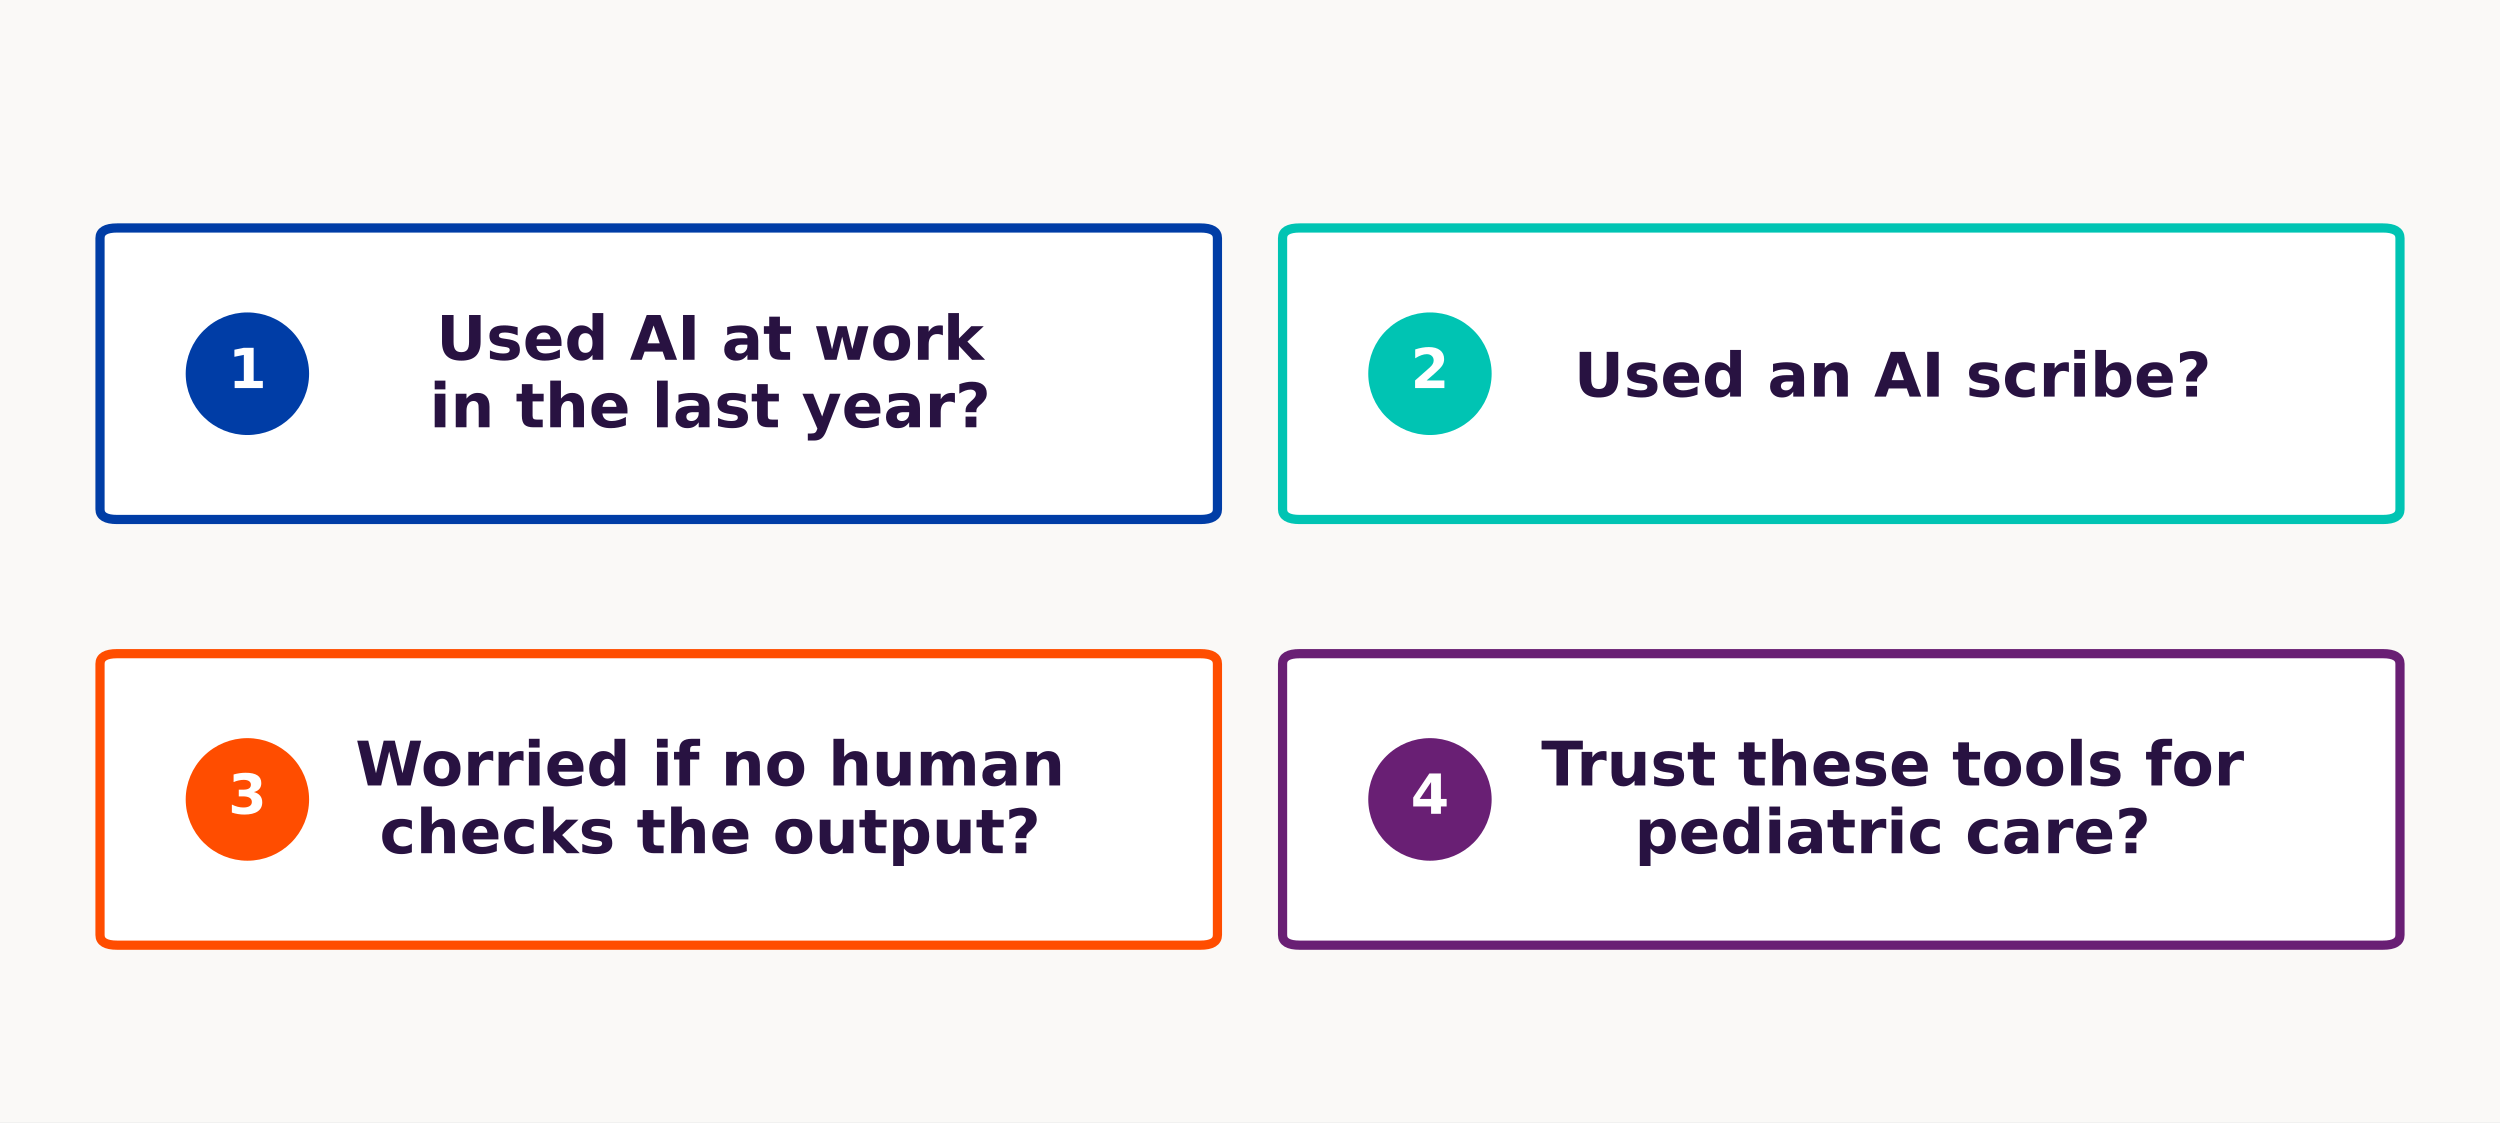
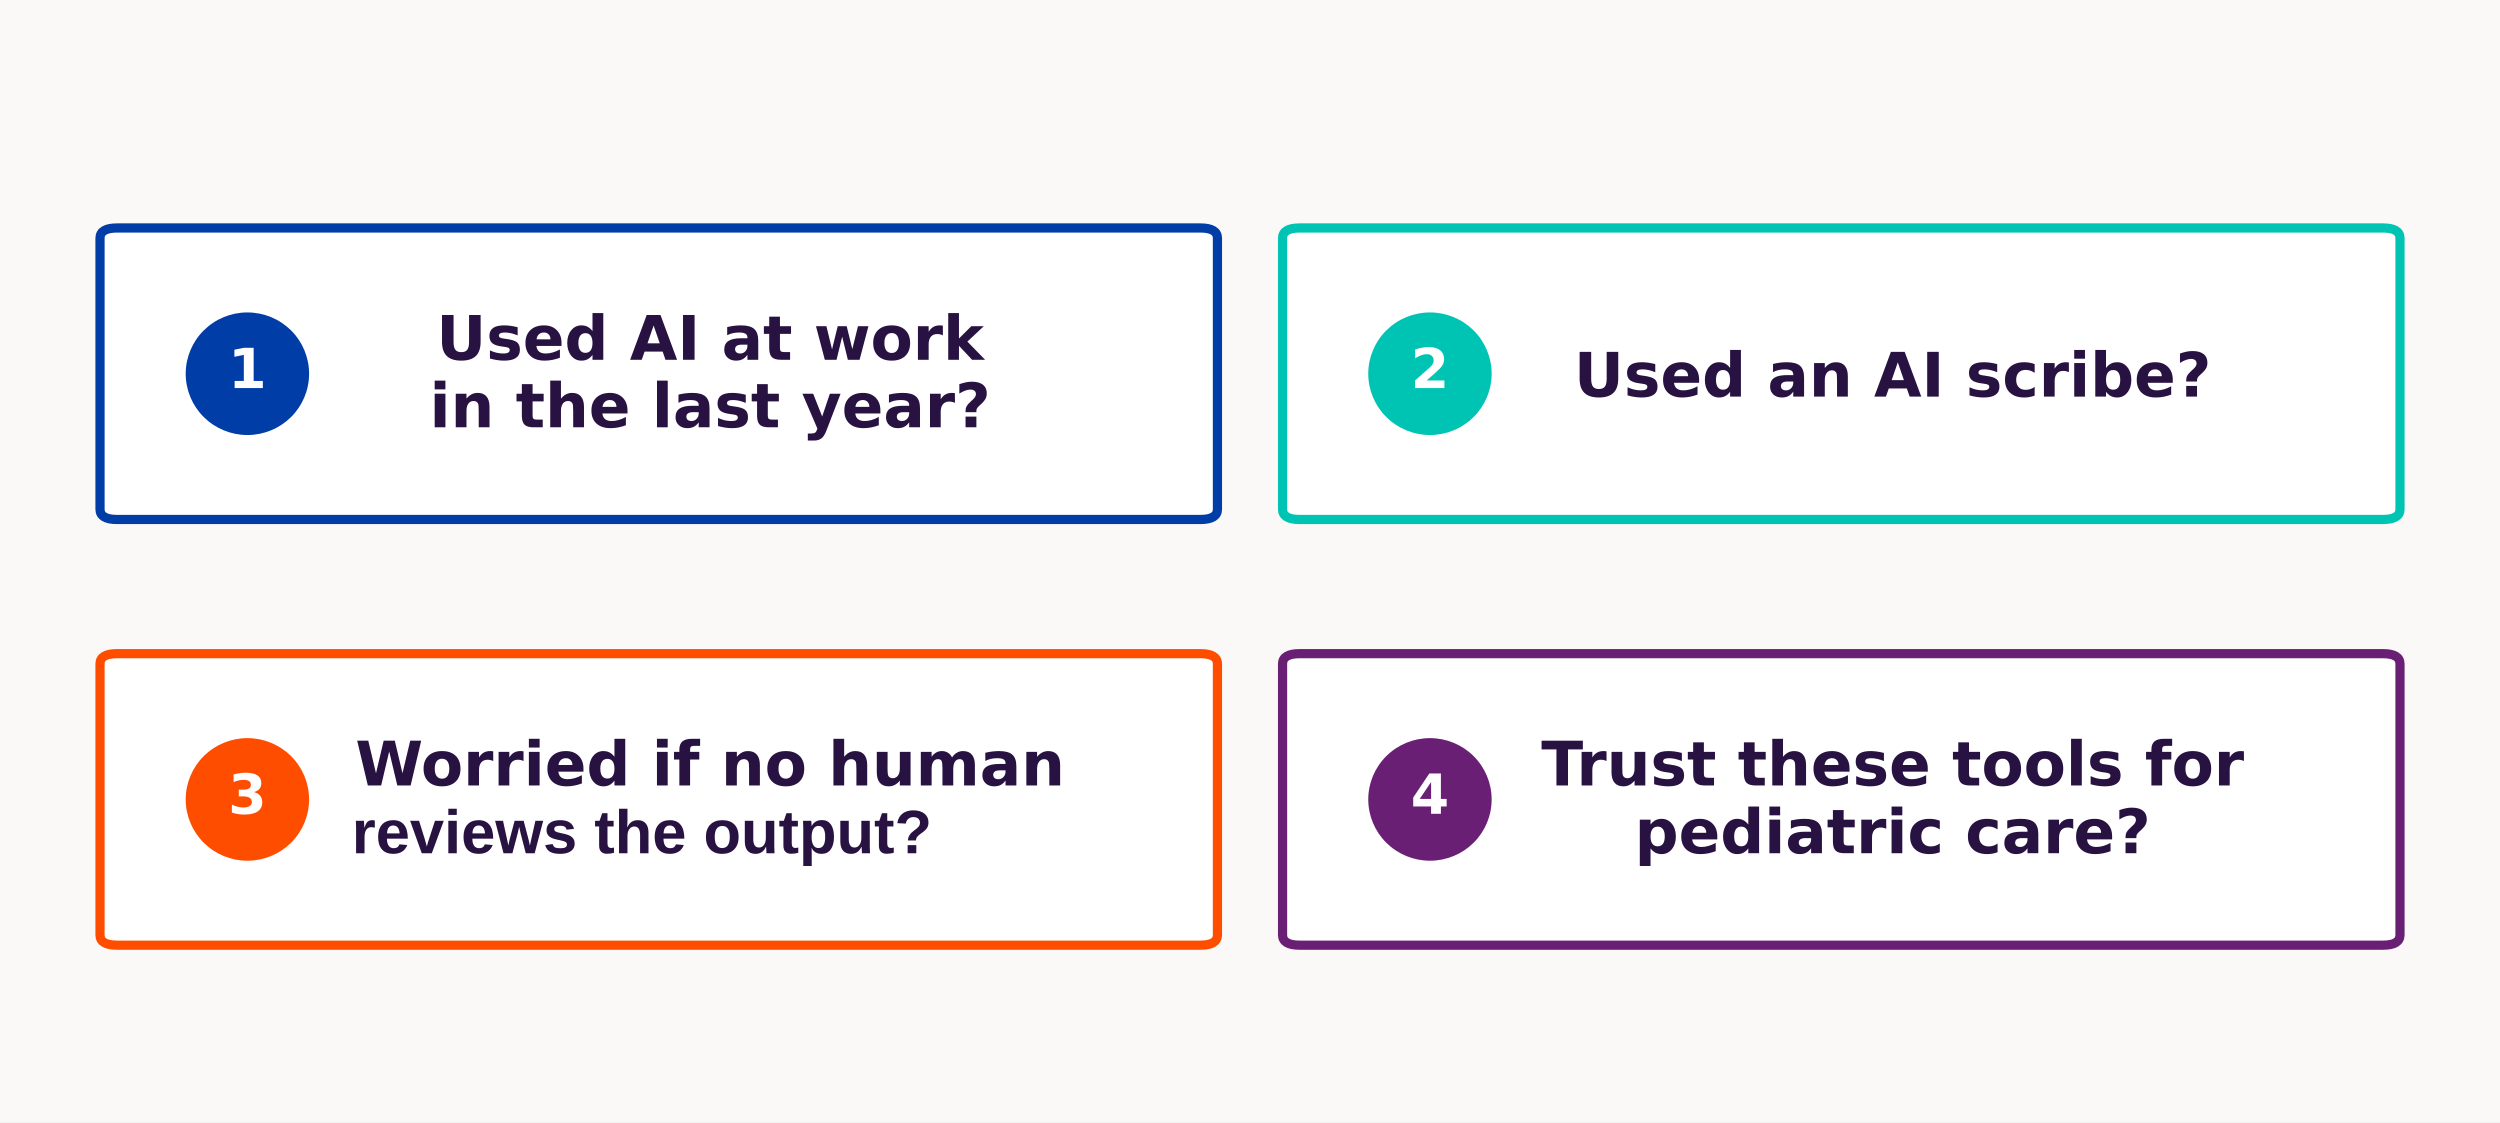
<svg xmlns="http://www.w3.org/2000/svg" xmlns:xlink="http://www.w3.org/1999/xlink" width="813.96pt" height="365.328pt" viewBox="0 0 813.96 365.328" version="1.1">
  <defs>
    <style type="text/css">*{stroke-linejoin: round; stroke-linecap: butt}</style>
  </defs>
  <g id="figure_1">
    <g id="patch_1">
      <path d="M 0 365.328  L 813.96 365.328  L 813.96 0  L 0 0  z " style="fill: #faf9f7" />
    </g>
    <g id="axes_1">
      <g id="patch_2">
        <path d="M 38.142 169.137  L 390.798 169.137  Q 396.378 169.137 396.378 165.81  L 396.378 77.55  Q 396.378 74.223 390.798 74.223  L 38.142 74.223  Q 32.562 74.223 32.562 77.55  L 32.562 165.81  Q 32.562 169.137 38.142 169.137  z " clip-path="url(#p7810900b1f)" style="fill: #ffffff; stroke: #003da6; stroke-width: 3; stroke-linejoin: miter" />
      </g>
      <g id="patch_3">
        <path d="M 423.162 169.137  L 775.818 169.137  Q 781.398 169.137 781.398 165.81  L 781.398 77.55  Q 781.398 74.223 775.818 74.223  L 423.162 74.223  Q 417.582 74.223 417.582 77.55  L 417.582 165.81  Q 417.582 169.137 423.162 169.137  z " clip-path="url(#p7810900b1f)" style="fill: #ffffff; stroke: #00c4b3; stroke-width: 3; stroke-linejoin: miter" />
      </g>
      <g id="patch_4">
        <path d="M 38.142 307.737  L 390.798 307.737  Q 396.378 307.737 396.378 304.41  L 396.378 216.15  Q 396.378 212.823 390.798 212.823  L 38.142 212.823  Q 32.562 212.823 32.562 216.15  L 32.562 304.41  Q 32.562 307.737 38.142 307.737  z " clip-path="url(#p7810900b1f)" style="fill: #ffffff; stroke: #ff4d00; stroke-width: 3; stroke-linejoin: miter" />
      </g>
      <g id="patch_5">
        <path d="M 423.162 307.737  L 775.818 307.737  Q 781.398 307.737 781.398 304.41  L 781.398 216.15  Q 781.398 212.823 775.818 212.823  L 423.162 212.823  Q 417.582 212.823 417.582 216.15  L 417.582 304.41  Q 417.582 307.737 423.162 307.737  z " clip-path="url(#p7810900b1f)" style="fill: #ffffff; stroke: #691f74; stroke-width: 3; stroke-linejoin: miter" />
      </g>
      <g id="patch_6">
        <path d="M 80.55 141.638  C 85.877 141.638 90.987 139.535 94.754 135.793  C 98.521 132.05 100.638 126.973 100.638 121.68  C 100.638 116.387 98.521 111.31 94.754 107.567  C 90.987 103.825 85.877 101.722 80.55 101.722  C 75.223 101.722 70.113 103.825 66.346 107.567  C 62.579 111.31 60.462 116.387 60.462 121.68  C 60.462 126.973 62.579 132.05 66.346 135.793  C 70.113 139.535 75.223 141.638 80.55 141.638  z " clip-path="url(#p7810900b1f)" style="fill: #003da6" />
      </g>
      <g id="text_1">
        <g style="fill: #281241" transform="translate(142.0756 117.1363) scale(0.2 -0.2)">
          <defs>
            <path id="DejaVuSans-Bold-38" d="M 588 4666  L 1791 4666  L 1791 1869  Q 1791 1291 1980 1042  Q 2169 794 2597 794  Q 3028 794 3217 1042  Q 3406 1291 3406 1869  L 3406 4666  L 4609 4666  L 4609 1869  Q 4609 878 4112 393  Q 3616 -91 2597 -91  Q 1581 -91 1084 393  Q 588 878 588 1869  L 588 4666  z " transform="scale(0.015625)" />
            <path id="DejaVuSans-Bold-56" d="M 3272 3391  L 3272 2541  Q 2913 2691 2578 2766  Q 2244 2841 1947 2841  Q 1628 2841 1473 2761  Q 1319 2681 1319 2516  Q 1319 2381 1436 2309  Q 1553 2238 1856 2203  L 2053 2175  Q 2913 2066 3209 1816  Q 3506 1566 3506 1031  Q 3506 472 3093 190  Q 2681 -91 1863 -91  Q 1516 -91 1145 -36  Q 775 19 384 128  L 384 978  Q 719 816 1070 734  Q 1422 653 1784 653  Q 2113 653 2278 743  Q 2444 834 2444 1013  Q 2444 1163 2330 1236  Q 2216 1309 1875 1350  L 1678 1375  Q 931 1469 631 1722  Q 331 1975 331 2491  Q 331 3047 712 3315  Q 1094 3584 1881 3584  Q 2191 3584 2531 3537  Q 2872 3491 3272 3391  z " transform="scale(0.015625)" />
            <path id="DejaVuSans-Bold-48" d="M 4031 1759  L 4031 1441  L 1416 1441  Q 1456 1047 1700 850  Q 1944 653 2381 653  Q 2734 653 3104 758  Q 3475 863 3866 1075  L 3866 213  Q 3469 63 3072 -14  Q 2675 -91 2278 -91  Q 1328 -91 801 392  Q 275 875 275 1747  Q 275 2603 792 3093  Q 1309 3584 2216 3584  Q 3041 3584 3536 3087  Q 4031 2591 4031 1759  z M 2881 2131  Q 2881 2450 2695 2645  Q 2509 2841 2209 2841  Q 1884 2841 1681 2658  Q 1478 2475 1428 2131  L 2881 2131  z " transform="scale(0.015625)" />
            <path id="DejaVuSans-Bold-47" d="M 2919 2988  L 2919 4863  L 4044 4863  L 4044 0  L 2919 0  L 2919 506  Q 2688 197 2409 53  Q 2131 -91 1766 -91  Q 1119 -91 703 423  Q 288 938 288 1747  Q 288 2556 703 3070  Q 1119 3584 1766 3584  Q 2128 3584 2408 3439  Q 2688 3294 2919 2988  z M 2181 722  Q 2541 722 2730 984  Q 2919 1247 2919 1747  Q 2919 2247 2730 2509  Q 2541 2772 2181 2772  Q 1825 2772 1636 2509  Q 1447 2247 1447 1747  Q 1447 1247 1636 984  Q 1825 722 2181 722  z " transform="scale(0.015625)" />
            <path id="DejaVuSans-Bold-3" transform="scale(0.015625)" />
            <path id="DejaVuSans-Bold-24" d="M 3419 850  L 1538 850  L 1241 0  L 31 0  L 1759 4666  L 3194 4666  L 4922 0  L 3713 0  L 3419 850  z M 1838 1716  L 3116 1716  L 2478 3572  L 1838 1716  z " transform="scale(0.015625)" />
            <path id="DejaVuSans-Bold-2c" d="M 588 4666  L 1791 4666  L 1791 0  L 588 0  L 588 4666  z " transform="scale(0.015625)" />
            <path id="DejaVuSans-Bold-44" d="M 2106 1575  Q 1756 1575 1579 1456  Q 1403 1338 1403 1106  Q 1403 894 1545 773  Q 1688 653 1941 653  Q 2256 653 2472 879  Q 2688 1106 2688 1447  L 2688 1575  L 2106 1575  z M 3816 1997  L 3816 0  L 2688 0  L 2688 519  Q 2463 200 2181 54  Q 1900 -91 1497 -91  Q 953 -91 614 226  Q 275 544 275 1050  Q 275 1666 698 1953  Q 1122 2241 2028 2241  L 2688 2241  L 2688 2328  Q 2688 2594 2478 2717  Q 2269 2841 1825 2841  Q 1466 2841 1156 2769  Q 847 2697 581 2553  L 581 3406  Q 941 3494 1303 3539  Q 1666 3584 2028 3584  Q 2975 3584 3395 3211  Q 3816 2838 3816 1997  z " transform="scale(0.015625)" />
            <path id="DejaVuSans-Bold-57" d="M 1759 4494  L 1759 3500  L 2913 3500  L 2913 2700  L 1759 2700  L 1759 1216  Q 1759 972 1856 886  Q 1953 800 2241 800  L 2816 800  L 2816 0  L 1856 0  Q 1194 0 917 276  Q 641 553 641 1216  L 641 2700  L 84 2700  L 84 3500  L 641 3500  L 641 4494  L 1759 4494  z " transform="scale(0.015625)" />
            <path id="DejaVuSans-Bold-5a" d="M 225 3500  L 1313 3500  L 1900 1088  L 2491 3500  L 3425 3500  L 4013 1113  L 4603 3500  L 5691 3500  L 4769 0  L 3547 0  L 2956 2406  L 2369 0  L 1147 0  L 225 3500  z " transform="scale(0.015625)" />
            <path id="DejaVuSans-Bold-52" d="M 2203 2784  Q 1831 2784 1636 2517  Q 1441 2250 1441 1747  Q 1441 1244 1636 976  Q 1831 709 2203 709  Q 2569 709 2762 976  Q 2956 1244 2956 1747  Q 2956 2250 2762 2517  Q 2569 2784 2203 2784  z M 2203 3584  Q 3106 3584 3614 3096  Q 4122 2609 4122 1747  Q 4122 884 3614 396  Q 3106 -91 2203 -91  Q 1297 -91 786 396  Q 275 884 275 1747  Q 275 2609 786 3096  Q 1297 3584 2203 3584  z " transform="scale(0.015625)" />
            <path id="DejaVuSans-Bold-55" d="M 3138 2547  Q 2991 2616 2845 2648  Q 2700 2681 2553 2681  Q 2122 2681 1889 2404  Q 1656 2128 1656 1613  L 1656 0  L 538 0  L 538 3500  L 1656 3500  L 1656 2925  Q 1872 3269 2151 3426  Q 2431 3584 2822 3584  Q 2878 3584 2943 3579  Q 3009 3575 3134 3559  L 3138 2547  z " transform="scale(0.015625)" />
            <path id="DejaVuSans-Bold-4e" d="M 538 4863  L 1656 4863  L 1656 2216  L 2944 3500  L 4244 3500  L 2534 1894  L 4378 0  L 3022 0  L 1656 1459  L 1656 0  L 538 0  L 538 4863  z " transform="scale(0.015625)" />
          </defs>
          <use xlink:href="#DejaVuSans-Bold-38" />
          <use xlink:href="#DejaVuSans-Bold-56" transform="translate(81.20312 0)" />
          <use xlink:href="#DejaVuSans-Bold-48" transform="translate(140.7188 0)" />
          <use xlink:href="#DejaVuSans-Bold-47" transform="translate(208.5469 0)" />
          <use xlink:href="#DejaVuSans-Bold-3" transform="translate(280.125 0)" />
          <use xlink:href="#DejaVuSans-Bold-24" transform="translate(314.9375 0)" />
          <use xlink:href="#DejaVuSans-Bold-2c" transform="translate(392.3281 0)" />
          <use xlink:href="#DejaVuSans-Bold-3" transform="translate(429.5312 0)" />
          <use xlink:href="#DejaVuSans-Bold-44" transform="translate(464.3438 0)" />
          <use xlink:href="#DejaVuSans-Bold-57" transform="translate(531.8281 0)" />
          <use xlink:href="#DejaVuSans-Bold-3" transform="translate(579.625 0)" />
          <use xlink:href="#DejaVuSans-Bold-5a" transform="translate(614.4375 0)" />
          <use xlink:href="#DejaVuSans-Bold-52" transform="translate(706.8281 0)" />
          <use xlink:href="#DejaVuSans-Bold-55" transform="translate(775.5312 0)" />
          <use xlink:href="#DejaVuSans-Bold-4e" transform="translate(824.8438 0)" />
        </g>
        <g style="fill: #281241" transform="translate(139.8475 139.1206) scale(0.2 -0.2)">
          <defs>
            <path id="DejaVuSans-Bold-4c" d="M 538 3500  L 1656 3500  L 1656 0  L 538 0  L 538 3500  z M 538 4863  L 1656 4863  L 1656 3950  L 538 3950  L 538 4863  z " transform="scale(0.015625)" />
            <path id="DejaVuSans-Bold-51" d="M 4056 2131  L 4056 0  L 2931 0  L 2931 347  L 2931 1631  Q 2931 2084 2911 2256  Q 2891 2428 2841 2509  Q 2775 2619 2662 2680  Q 2550 2741 2406 2741  Q 2056 2741 1856 2470  Q 1656 2200 1656 1722  L 1656 0  L 538 0  L 538 3500  L 1656 3500  L 1656 2988  Q 1909 3294 2193 3439  Q 2478 3584 2822 3584  Q 3428 3584 3742 3212  Q 4056 2841 4056 2131  z " transform="scale(0.015625)" />
            <path id="DejaVuSans-Bold-4b" d="M 4056 2131  L 4056 0  L 2931 0  L 2931 347  L 2931 1625  Q 2931 2084 2911 2256  Q 2891 2428 2841 2509  Q 2775 2619 2662 2680  Q 2550 2741 2406 2741  Q 2056 2741 1856 2470  Q 1656 2200 1656 1722  L 1656 0  L 538 0  L 538 4863  L 1656 4863  L 1656 2988  Q 1909 3294 2193 3439  Q 2478 3584 2822 3584  Q 3428 3584 3742 3212  Q 4056 2841 4056 2131  z " transform="scale(0.015625)" />
            <path id="DejaVuSans-Bold-4f" d="M 538 4863  L 1656 4863  L 1656 0  L 538 0  L 538 4863  z " transform="scale(0.015625)" />
            <path id="DejaVuSans-Bold-5c" d="M 78 3500  L 1197 3500  L 2138 1125  L 2938 3500  L 4056 3500  L 2584 -331  Q 2363 -916 2067 -1148  Q 1772 -1381 1288 -1381  L 641 -1381  L 641 -647  L 991 -647  Q 1275 -647 1404 -556  Q 1534 -466 1606 -231  L 1638 -134  L 78 3500  z " transform="scale(0.015625)" />
            <path id="DejaVuSans-Bold-22" d="M 2216 1575  L 1088 1575  L 1088 1728  Q 1088 1984 1191 2182  Q 1294 2381 1625 2688  L 1825 2869  Q 2003 3031 2086 3175  Q 2169 3319 2169 3463  Q 2169 3681 2019 3804  Q 1869 3928 1600 3928  Q 1347 3928 1053 3823  Q 759 3719 441 3513  L 441 4494  Q 819 4625 1131 4687  Q 1444 4750 1734 4750  Q 2497 4750 2897 4439  Q 3297 4128 3297 3531  Q 3297 3225 3175 2983  Q 3053 2741 2759 2463  L 2559 2284  Q 2347 2091 2281 1973  Q 2216 1856 2216 1716  L 2216 1575  z M 1088 1113  L 2216 1113  L 2216 0  L 1088 0  L 1088 1113  z " transform="scale(0.015625)" />
          </defs>
          <use xlink:href="#DejaVuSans-Bold-4c" />
          <use xlink:href="#DejaVuSans-Bold-51" transform="translate(34.28125 0)" />
          <use xlink:href="#DejaVuSans-Bold-3" transform="translate(105.4688 0)" />
          <use xlink:href="#DejaVuSans-Bold-57" transform="translate(140.2812 0)" />
          <use xlink:href="#DejaVuSans-Bold-4b" transform="translate(188.0781 0)" />
          <use xlink:href="#DejaVuSans-Bold-48" transform="translate(259.2656 0)" />
          <use xlink:href="#DejaVuSans-Bold-3" transform="translate(327.0938 0)" />
          <use xlink:href="#DejaVuSans-Bold-4f" transform="translate(361.9062 0)" />
          <use xlink:href="#DejaVuSans-Bold-44" transform="translate(396.1875 0)" />
          <use xlink:href="#DejaVuSans-Bold-56" transform="translate(463.6719 0)" />
          <use xlink:href="#DejaVuSans-Bold-57" transform="translate(523.1875 0)" />
          <use xlink:href="#DejaVuSans-Bold-3" transform="translate(570.9844 0)" />
          <use xlink:href="#DejaVuSans-Bold-5c" transform="translate(605.7969 0)" />
          <use xlink:href="#DejaVuSans-Bold-48" transform="translate(670.9844 0)" />
          <use xlink:href="#DejaVuSans-Bold-44" transform="translate(738.8125 0)" />
          <use xlink:href="#DejaVuSans-Bold-55" transform="translate(806.2969 0)" />
          <use xlink:href="#DejaVuSans-Bold-22" transform="translate(855.6094 0)" />
        </g>
      </g>
      <g id="patch_7">
        <path d="M 465.57 141.638  C 470.897 141.638 476.007 139.535 479.774 135.793  C 483.541 132.05 485.658 126.973 485.658 121.68  C 485.658 116.387 483.541 111.31 479.774 107.567  C 476.007 103.825 470.897 101.722 465.57 101.722  C 460.243 101.722 455.133 103.825 451.366 107.567  C 447.599 111.31 445.482 116.387 445.482 121.68  C 445.482 126.973 447.599 132.05 451.366 135.793  C 455.133 139.535 460.243 141.638 465.57 141.638  z " clip-path="url(#p7810900b1f)" style="fill: #00c4b3" />
      </g>
      <g id="text_2">
        <g style="fill: #281241" transform="translate(512.4659 129.1362) scale(0.2 -0.2)">
          <defs>
            <path id="DejaVuSans-Bold-46" d="M 3366 3391  L 3366 2478  Q 3138 2634 2908 2709  Q 2678 2784 2431 2784  Q 1963 2784 1702 2511  Q 1441 2238 1441 1747  Q 1441 1256 1702 982  Q 1963 709 2431 709  Q 2694 709 2930 787  Q 3166 866 3366 1019  L 3366 103  Q 3103 6 2833 -42  Q 2563 -91 2291 -91  Q 1344 -91 809 395  Q 275 881 275 1747  Q 275 2613 809 3098  Q 1344 3584 2291 3584  Q 2566 3584 2833 3536  Q 3100 3488 3366 3391  z " transform="scale(0.015625)" />
            <path id="DejaVuSans-Bold-45" d="M 2400 722  Q 2759 722 2948 984  Q 3138 1247 3138 1747  Q 3138 2247 2948 2509  Q 2759 2772 2400 2772  Q 2041 2772 1848 2508  Q 1656 2244 1656 1747  Q 1656 1250 1848 986  Q 2041 722 2400 722  z M 1656 2988  Q 1888 3294 2169 3439  Q 2450 3584 2816 3584  Q 3463 3584 3878 3070  Q 4294 2556 4294 1747  Q 4294 938 3878 423  Q 3463 -91 2816 -91  Q 2450 -91 2169 54  Q 1888 200 1656 506  L 1656 0  L 538 0  L 538 4863  L 1656 4863  L 1656 2988  z " transform="scale(0.015625)" />
          </defs>
          <use xlink:href="#DejaVuSans-Bold-38" />
          <use xlink:href="#DejaVuSans-Bold-56" transform="translate(81.20312 0)" />
          <use xlink:href="#DejaVuSans-Bold-48" transform="translate(140.7188 0)" />
          <use xlink:href="#DejaVuSans-Bold-47" transform="translate(208.5469 0)" />
          <use xlink:href="#DejaVuSans-Bold-3" transform="translate(280.125 0)" />
          <use xlink:href="#DejaVuSans-Bold-44" transform="translate(314.9375 0)" />
          <use xlink:href="#DejaVuSans-Bold-51" transform="translate(382.4219 0)" />
          <use xlink:href="#DejaVuSans-Bold-3" transform="translate(453.6094 0)" />
          <use xlink:href="#DejaVuSans-Bold-24" transform="translate(488.4219 0)" />
          <use xlink:href="#DejaVuSans-Bold-2c" transform="translate(565.8125 0)" />
          <use xlink:href="#DejaVuSans-Bold-3" transform="translate(603.0156 0)" />
          <use xlink:href="#DejaVuSans-Bold-56" transform="translate(637.8281 0)" />
          <use xlink:href="#DejaVuSans-Bold-46" transform="translate(697.3438 0)" />
          <use xlink:href="#DejaVuSans-Bold-55" transform="translate(756.625 0)" />
          <use xlink:href="#DejaVuSans-Bold-4c" transform="translate(805.9375 0)" />
          <use xlink:href="#DejaVuSans-Bold-45" transform="translate(840.2188 0)" />
          <use xlink:href="#DejaVuSans-Bold-48" transform="translate(911.7969 0)" />
          <use xlink:href="#DejaVuSans-Bold-22" transform="translate(979.625 0)" />
        </g>
      </g>
      <g id="patch_8">
        <path d="M 80.55 280.238  C 85.877 280.238 90.987 278.135 94.754 274.393  C 98.521 270.65 100.638 265.573 100.638 260.28  C 100.638 254.987 98.521 249.91 94.754 246.167  C 90.987 242.425 85.877 240.322 80.55 240.322  C 75.223 240.322 70.113 242.425 66.346 246.167  C 62.579 249.91 60.462 254.987 60.462 260.28  C 60.462 265.573 62.579 270.65 66.346 274.393  C 70.113 278.135 75.223 280.238 80.55 280.238  z " clip-path="url(#p7810900b1f)" style="fill: #ff4d00" />
      </g>
      <g id="text_3">
        <g style="fill: #281241" transform="translate(115.6991 255.7363) scale(0.2 -0.2)">
          <defs>
            <path id="DejaVuSans-Bold-3a" d="M 191 4666  L 1344 4666  L 2150 1275  L 2950 4666  L 4109 4666  L 4909 1275  L 5716 4666  L 6859 4666  L 5759 0  L 4372 0  L 3525 3547  L 2688 0  L 1300 0  L 191 4666  z " transform="scale(0.015625)" />
            <path id="DejaVuSans-Bold-49" d="M 2841 4863  L 2841 4128  L 2222 4128  Q 1984 4128 1890 4042  Q 1797 3956 1797 3744  L 1797 3500  L 2753 3500  L 2753 2700  L 1797 2700  L 1797 0  L 678 0  L 678 2700  L 122 2700  L 122 3500  L 678 3500  L 678 3744  Q 678 4316 997 4589  Q 1316 4863 1984 4863  L 2841 4863  z " transform="scale(0.015625)" />
            <path id="DejaVuSans-Bold-58" d="M 500 1363  L 500 3500  L 1625 3500  L 1625 3150  Q 1625 2866 1622 2436  Q 1619 2006 1619 1863  Q 1619 1441 1641 1255  Q 1663 1069 1716 984  Q 1784 875 1895 815  Q 2006 756 2150 756  Q 2500 756 2700 1025  Q 2900 1294 2900 1772  L 2900 3500  L 4019 3500  L 4019 0  L 2900 0  L 2900 506  Q 2647 200 2364 54  Q 2081 -91 1741 -91  Q 1134 -91 817 281  Q 500 653 500 1363  z " transform="scale(0.015625)" />
            <path id="DejaVuSans-Bold-50" d="M 3781 2919  Q 3994 3244 4286 3414  Q 4578 3584 4928 3584  Q 5531 3584 5847 3212  Q 6163 2841 6163 2131  L 6163 0  L 5038 0  L 5038 1825  Q 5041 1866 5042 1909  Q 5044 1953 5044 2034  Q 5044 2406 4934 2573  Q 4825 2741 4581 2741  Q 4263 2741 4089 2478  Q 3916 2216 3909 1719  L 3909 0  L 2784 0  L 2784 1825  Q 2784 2406 2684 2573  Q 2584 2741 2328 2741  Q 2006 2741 1831 2477  Q 1656 2213 1656 1722  L 1656 0  L 531 0  L 531 3500  L 1656 3500  L 1656 2988  Q 1863 3284 2130 3434  Q 2397 3584 2719 3584  Q 3081 3584 3359 3409  Q 3638 3234 3781 2919  z " transform="scale(0.015625)" />
          </defs>
          <use xlink:href="#DejaVuSans-Bold-3a" />
          <use xlink:href="#DejaVuSans-Bold-52" transform="translate(106.7344 0)" />
          <use xlink:href="#DejaVuSans-Bold-55" transform="translate(175.4375 0)" />
          <use xlink:href="#DejaVuSans-Bold-55" transform="translate(224.75 0)" />
          <use xlink:href="#DejaVuSans-Bold-4c" transform="translate(274.0625 0)" />
          <use xlink:href="#DejaVuSans-Bold-48" transform="translate(308.3438 0)" />
          <use xlink:href="#DejaVuSans-Bold-47" transform="translate(376.1719 0)" />
          <use xlink:href="#DejaVuSans-Bold-3" transform="translate(447.75 0)" />
          <use xlink:href="#DejaVuSans-Bold-4c" transform="translate(482.5625 0)" />
          <use xlink:href="#DejaVuSans-Bold-49" transform="translate(516.8438 0)" />
          <use xlink:href="#DejaVuSans-Bold-3" transform="translate(560.3438 0)" />
          <use xlink:href="#DejaVuSans-Bold-51" transform="translate(595.1562 0)" />
          <use xlink:href="#DejaVuSans-Bold-52" transform="translate(666.3438 0)" />
          <use xlink:href="#DejaVuSans-Bold-3" transform="translate(735.0469 0)" />
          <use xlink:href="#DejaVuSans-Bold-4b" transform="translate(769.8594 0)" />
          <use xlink:href="#DejaVuSans-Bold-58" transform="translate(841.0469 0)" />
          <use xlink:href="#DejaVuSans-Bold-50" transform="translate(912.2344 0)" />
          <use xlink:href="#DejaVuSans-Bold-44" transform="translate(1016.438 0)" />
          <use xlink:href="#DejaVuSans-Bold-51" transform="translate(1083.922 0)" />
        </g>
        <g style="fill: #281241" transform="translate(123.5803 277.7987) scale(0.2 -0.2)">
          <defs>
            <path id="DejaVuSans-Bold-53" d="M 1656 506  L 1656 -1331  L 538 -1331  L 538 3500  L 1656 3500  L 1656 2988  Q 1888 3294 2169 3439  Q 2450 3584 2816 3584  Q 3463 3584 3878 3070  Q 4294 2556 4294 1747  Q 4294 938 3878 423  Q 3463 -91 2816 -91  Q 2450 -91 2169 54  Q 1888 200 1656 506  z M 2400 2772  Q 2041 2772 1848 2508  Q 1656 2244 1656 1747  Q 1656 1250 1848 986  Q 2041 722 2400 722  Q 2759 722 2948 984  Q 3138 1247 3138 1747  Q 3138 2247 2948 2509  Q 2759 2772 2400 2772  z " transform="scale(0.015625)" />
          </defs>
          <use xlink:href="#DejaVuSans-Bold-46" />
          <use xlink:href="#DejaVuSans-Bold-4b" transform="translate(59.28125 0)" />
          <use xlink:href="#DejaVuSans-Bold-48" transform="translate(130.4688 0)" />
          <use xlink:href="#DejaVuSans-Bold-46" transform="translate(198.2969 0)" />
          <use xlink:href="#DejaVuSans-Bold-4e" transform="translate(257.5781 0)" />
          <use xlink:href="#DejaVuSans-Bold-56" transform="translate(324.0781 0)" />
          <use xlink:href="#DejaVuSans-Bold-3" transform="translate(383.5938 0)" />
          <use xlink:href="#DejaVuSans-Bold-57" transform="translate(418.4062 0)" />
          <use xlink:href="#DejaVuSans-Bold-4b" transform="translate(466.2031 0)" />
          <use xlink:href="#DejaVuSans-Bold-48" transform="translate(537.3906 0)" />
          <use xlink:href="#DejaVuSans-Bold-3" transform="translate(605.2188 0)" />
          <use xlink:href="#DejaVuSans-Bold-52" transform="translate(640.0312 0)" />
          <use xlink:href="#DejaVuSans-Bold-58" transform="translate(708.7344 0)" />
          <use xlink:href="#DejaVuSans-Bold-57" transform="translate(779.9219 0)" />
          <use xlink:href="#DejaVuSans-Bold-53" transform="translate(827.7188 0)" />
          <use xlink:href="#DejaVuSans-Bold-58" transform="translate(899.2969 0)" />
          <use xlink:href="#DejaVuSans-Bold-57" transform="translate(970.4844 0)" />
          <use xlink:href="#DejaVuSans-Bold-22" transform="translate(1018.281 0)" />
        </g>
+       </g>
+       <g id="text_3_plain_language_replacement">
+         <rect x="116" y="260" width="234" height="24" fill="#ffffff" />
+         <text x="209" y="277.8" text-anchor="middle" style="font: 700 20px 'Segoe UI', 'Helvetica Neue', Arial, sans-serif; fill: #281241">reviews the output?</text>
      </g>
      <g id="patch_9">
        <path d="M 465.57 280.238  C 470.897 280.238 476.007 278.135 479.774 274.393  C 483.541 270.65 485.658 265.573 485.658 260.28  C 485.658 254.987 483.541 249.91 479.774 246.167  C 476.007 242.425 470.897 240.322 465.57 240.322  C 460.243 240.322 455.133 242.425 451.366 246.167  C 447.599 249.91 445.482 254.987 445.482 260.28  C 445.482 265.573 447.599 270.65 451.366 274.393  C 455.133 278.135 460.243 280.238 465.57 280.238  z " clip-path="url(#p7810900b1f)" style="fill: #691f74" />
      </g>
      <g id="text_4">
        <g style="fill: #281241" transform="translate(501.8144 255.7363) scale(0.2 -0.2)">
          <defs>
            <path id="DejaVuSans-Bold-37" d="M 31 4666  L 4331 4666  L 4331 3756  L 2784 3756  L 2784 0  L 1581 0  L 1581 3756  L 31 3756  L 31 4666  z " transform="scale(0.015625)" />
          </defs>
          <use xlink:href="#DejaVuSans-Bold-37" />
          <use xlink:href="#DejaVuSans-Bold-55" transform="translate(57.23438 0)" />
          <use xlink:href="#DejaVuSans-Bold-58" transform="translate(106.5469 0)" />
          <use xlink:href="#DejaVuSans-Bold-56" transform="translate(177.7344 0)" />
          <use xlink:href="#DejaVuSans-Bold-57" transform="translate(237.25 0)" />
          <use xlink:href="#DejaVuSans-Bold-3" transform="translate(285.0469 0)" />
          <use xlink:href="#DejaVuSans-Bold-57" transform="translate(319.8594 0)" />
          <use xlink:href="#DejaVuSans-Bold-4b" transform="translate(367.6562 0)" />
          <use xlink:href="#DejaVuSans-Bold-48" transform="translate(438.8438 0)" />
          <use xlink:href="#DejaVuSans-Bold-56" transform="translate(506.6719 0)" />
          <use xlink:href="#DejaVuSans-Bold-48" transform="translate(566.1875 0)" />
          <use xlink:href="#DejaVuSans-Bold-3" transform="translate(634.0156 0)" />
          <use xlink:href="#DejaVuSans-Bold-57" transform="translate(668.8281 0)" />
          <use xlink:href="#DejaVuSans-Bold-52" transform="translate(716.625 0)" />
          <use xlink:href="#DejaVuSans-Bold-52" transform="translate(785.3281 0)" />
          <use xlink:href="#DejaVuSans-Bold-4f" transform="translate(854.0312 0)" />
          <use xlink:href="#DejaVuSans-Bold-56" transform="translate(888.3125 0)" />
          <use xlink:href="#DejaVuSans-Bold-3" transform="translate(947.8281 0)" />
          <use xlink:href="#DejaVuSans-Bold-49" transform="translate(982.6406 0)" />
          <use xlink:href="#DejaVuSans-Bold-52" transform="translate(1026.141 0)" />
          <use xlink:href="#DejaVuSans-Bold-55" transform="translate(1094.844 0)" />
        </g>
        <g style="fill: #281241" transform="translate(532.2144 277.7987) scale(0.2 -0.2)">
          <use xlink:href="#DejaVuSans-Bold-53" />
          <use xlink:href="#DejaVuSans-Bold-48" transform="translate(71.57812 0)" />
          <use xlink:href="#DejaVuSans-Bold-47" transform="translate(139.4062 0)" />
          <use xlink:href="#DejaVuSans-Bold-4c" transform="translate(210.9844 0)" />
          <use xlink:href="#DejaVuSans-Bold-44" transform="translate(245.2656 0)" />
          <use xlink:href="#DejaVuSans-Bold-57" transform="translate(312.75 0)" />
          <use xlink:href="#DejaVuSans-Bold-55" transform="translate(360.5469 0)" />
          <use xlink:href="#DejaVuSans-Bold-4c" transform="translate(409.8594 0)" />
          <use xlink:href="#DejaVuSans-Bold-46" transform="translate(444.1406 0)" />
          <use xlink:href="#DejaVuSans-Bold-3" transform="translate(503.4219 0)" />
          <use xlink:href="#DejaVuSans-Bold-46" transform="translate(538.2344 0)" />
          <use xlink:href="#DejaVuSans-Bold-44" transform="translate(597.5156 0)" />
          <use xlink:href="#DejaVuSans-Bold-55" transform="translate(665 0)" />
          <use xlink:href="#DejaVuSans-Bold-48" transform="translate(714.3125 0)" />
          <use xlink:href="#DejaVuSans-Bold-22" transform="translate(782.1406 0)" />
        </g>
      </g>
      <g id="text_5">
        <g style="fill: #ffffff" transform="translate(74.28797 126.3558) scale(0.18 -0.18)">
          <defs>
            <path id="DejaVuSans-Bold-14" d="M 750 831  L 1813 831  L 1813 3847  L 722 3622  L 722 4441  L 1806 4666  L 2950 4666  L 2950 831  L 4013 831  L 4013 0  L 750 0  L 750 831  z " transform="scale(0.015625)" />
          </defs>
          <use xlink:href="#DejaVuSans-Bold-14" />
        </g>
      </g>
      <g id="text_6">
        <g style="fill: #ffffff" transform="translate(459.308 126.3558) scale(0.18 -0.18)">
          <defs>
            <path id="DejaVuSans-Bold-15" d="M 1844 884  L 3897 884  L 3897 0  L 506 0  L 506 884  L 2209 2388  Q 2438 2594 2547 2791  Q 2656 2988 2656 3200  Q 2656 3528 2436 3728  Q 2216 3928 1850 3928  Q 1569 3928 1234 3808  Q 900 3688 519 3450  L 519 4475  Q 925 4609 1322 4679  Q 1719 4750 2100 4750  Q 2938 4750 3402 4381  Q 3866 4013 3866 3353  Q 3866 2972 3669 2642  Q 3472 2313 2841 1759  L 1844 884  z " transform="scale(0.015625)" />
          </defs>
          <use xlink:href="#DejaVuSans-Bold-15" />
        </g>
      </g>
      <g id="text_7">
        <g style="fill: #ffffff" transform="translate(74.28797 264.9558) scale(0.18 -0.18)">
          <defs>
            <path id="DejaVuSans-Bold-16" d="M 2981 2516  Q 3453 2394 3698 2092  Q 3944 1791 3944 1325  Q 3944 631 3412 270  Q 2881 -91 1863 -91  Q 1503 -91 1142 -33  Q 781 25 428 141  L 428 1069  Q 766 900 1098 814  Q 1431 728 1753 728  Q 2231 728 2486 893  Q 2741 1059 2741 1369  Q 2741 1688 2480 1852  Q 2219 2016 1709 2016  L 1228 2016  L 1228 2791  L 1734 2791  Q 2188 2791 2409 2933  Q 2631 3075 2631 3366  Q 2631 3634 2415 3781  Q 2200 3928 1806 3928  Q 1516 3928 1219 3862  Q 922 3797 628 3669  L 628 4550  Q 984 4650 1334 4700  Q 1684 4750 2022 4750  Q 2931 4750 3382 4451  Q 3834 4153 3834 3553  Q 3834 3144 3618 2883  Q 3403 2622 2981 2516  z " transform="scale(0.015625)" />
          </defs>
          <use xlink:href="#DejaVuSans-Bold-16" />
        </g>
      </g>
      <g id="text_8">
        <g style="fill: #ffffff" transform="translate(459.308 264.9558) scale(0.18 -0.18)">
          <defs>
            <path id="DejaVuSans-Bold-17" d="M 2356 3675  L 1038 1722  L 2356 1722  L 2356 3675  z M 2156 4666  L 3494 4666  L 3494 1722  L 4159 1722  L 4159 850  L 3494 850  L 3494 0  L 2356 0  L 2356 850  L 288 850  L 288 1881  L 2156 4666  z " transform="scale(0.015625)" />
          </defs>
          <use xlink:href="#DejaVuSans-Bold-17" />
        </g>
      </g>
    </g>
  </g>
  <defs>
    <clipPath id="p7810900b1f">
      <rect x="10.8" y="10.8" width="792.36" height="343.728" />
    </clipPath>
  </defs>
</svg>
